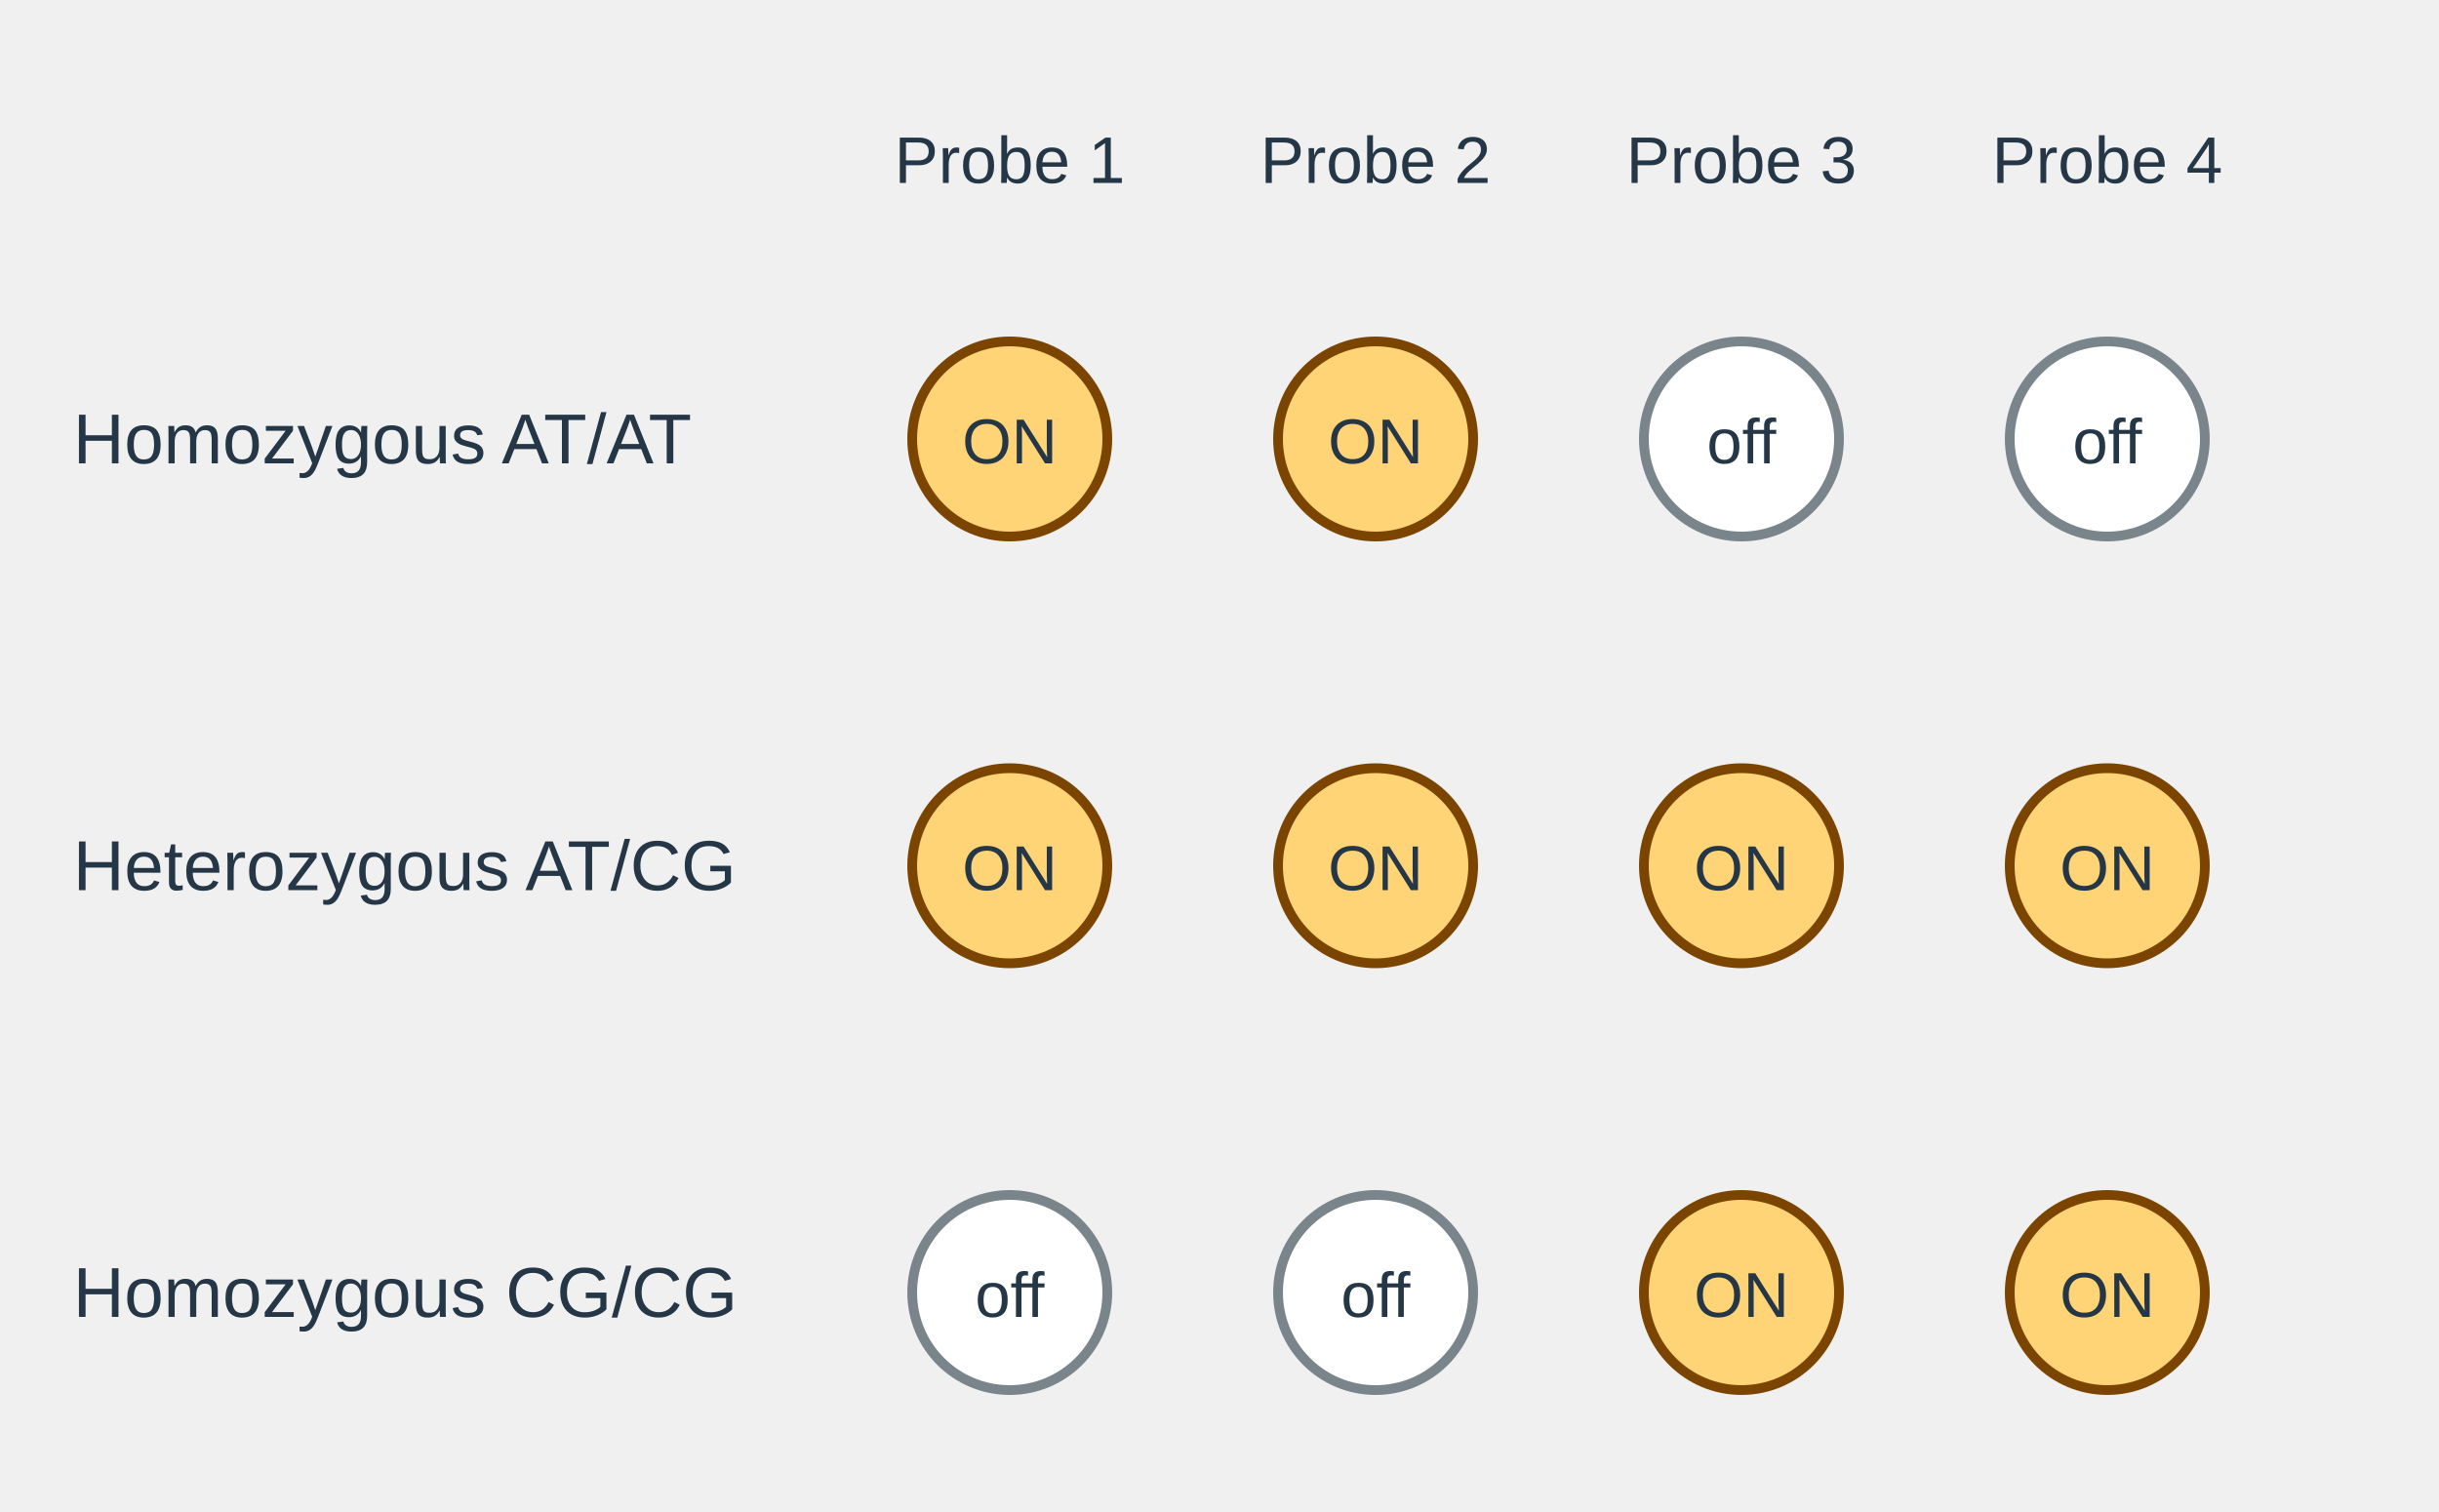
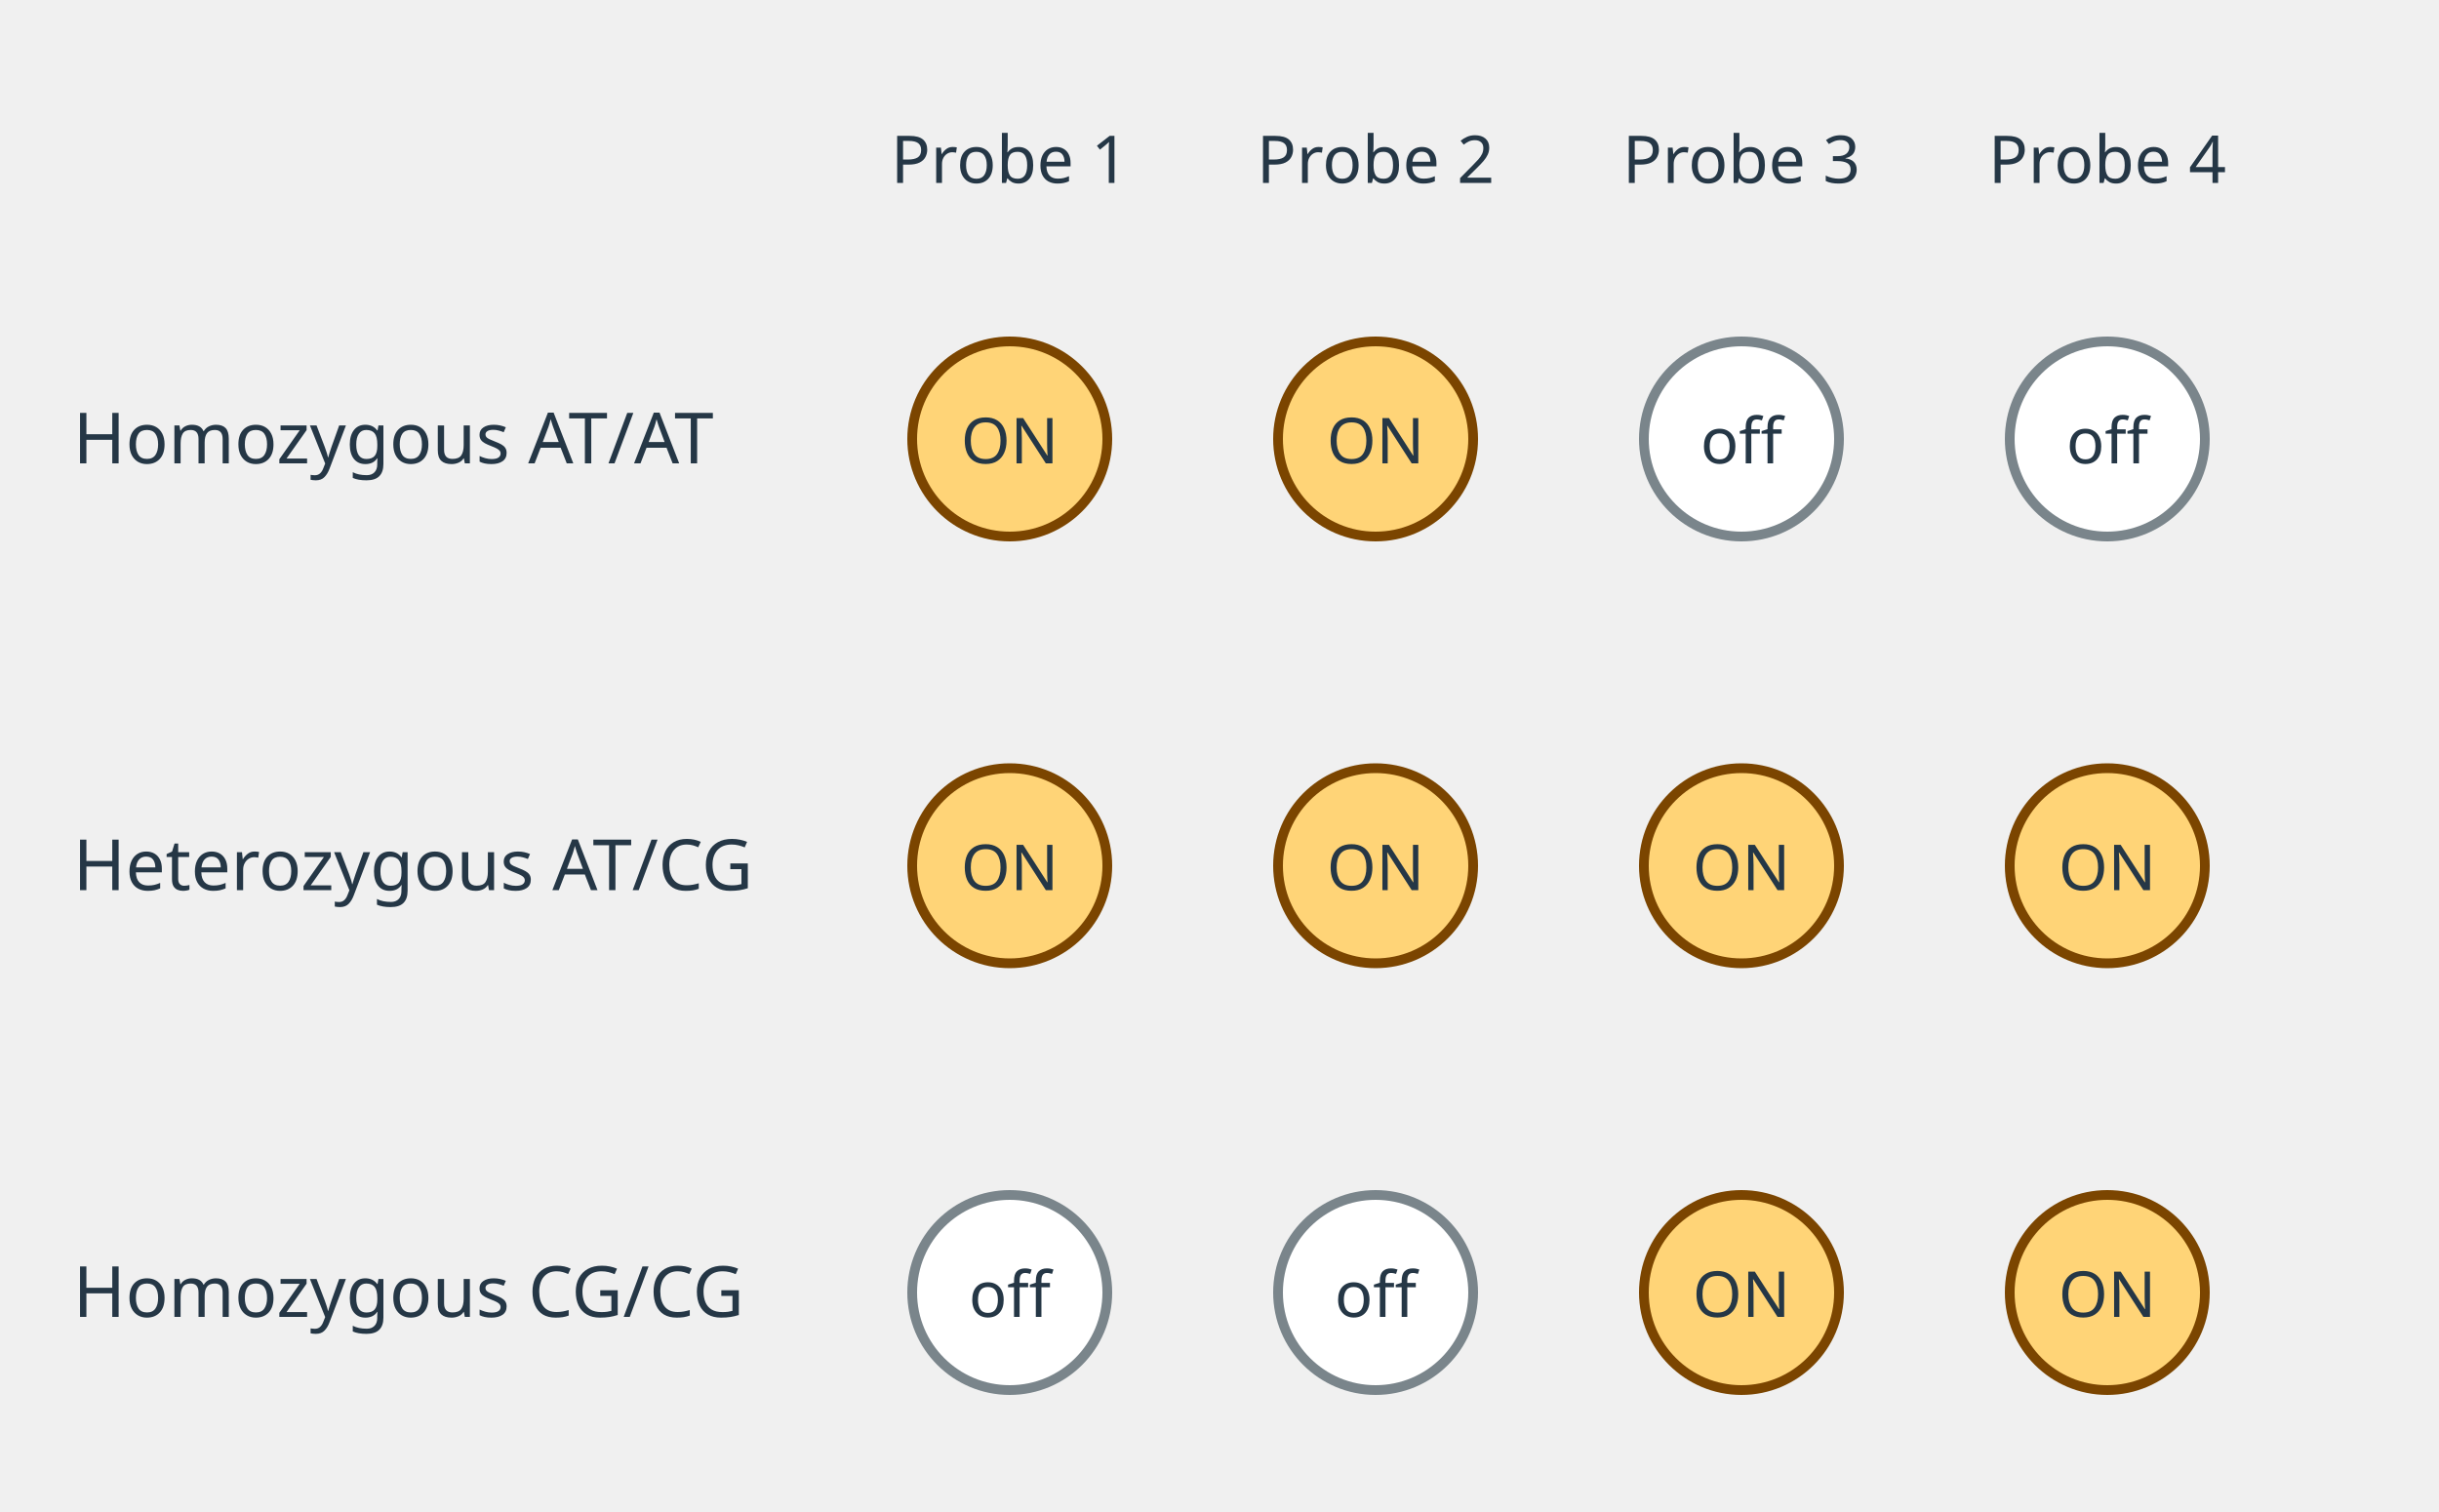
<svg xmlns="http://www.w3.org/2000/svg" width="1000" height="620" viewBox="0 0 1000 620" role="img" aria-labelledby="title desc">
-   <g font-family="Arial, sans-serif" fill="#253746">
+   <g font-family="Atkinson Hyperlegible Next, sans-serif" fill="#253746">
    <text x="414" y="75" font-size="27" text-anchor="middle">Probe 1</text>
    <text x="564" y="75" font-size="27" text-anchor="middle">Probe 2</text>
    <text x="714" y="75" font-size="27" text-anchor="middle">Probe 3</text>
    <text x="864" y="75" font-size="27" text-anchor="middle">Probe 4</text>
    <text x="30" y="190" font-size="29">Homozygous AT/AT</text>
    <g id="signal-1-1">
      <circle cx="414" cy="180" r="40" fill="#FFD477" stroke="#7B4500" stroke-width="4" />
      <text x="414" y="190" font-size="26" text-anchor="middle">ON</text>
    </g>
    <g id="signal-1-2">
      <circle cx="564" cy="180" r="40" fill="#FFD477" stroke="#7B4500" stroke-width="4" />
      <text x="564" y="190" font-size="26" text-anchor="middle">ON</text>
    </g>
    <g id="signal-1-3">
      <circle cx="714" cy="180" r="40" fill="#FFFFFF" stroke="#7A858B" stroke-width="4" />
      <text x="714" y="190" font-size="26" text-anchor="middle">off</text>
    </g>
    <g id="signal-1-4">
      <circle cx="864" cy="180" r="40" fill="#FFFFFF" stroke="#7A858B" stroke-width="4" />
      <text x="864" y="190" font-size="26" text-anchor="middle">off</text>
    </g>
    <text x="30" y="365" font-size="29">Heterozygous AT/CG</text>
    <g id="signal-2-1">
      <circle cx="414" cy="355" r="40" fill="#FFD477" stroke="#7B4500" stroke-width="4" />
      <text x="414" y="365" font-size="26" text-anchor="middle">ON</text>
    </g>
    <g id="signal-2-2">
      <circle cx="564" cy="355" r="40" fill="#FFD477" stroke="#7B4500" stroke-width="4" />
      <text x="564" y="365" font-size="26" text-anchor="middle">ON</text>
    </g>
    <g id="signal-2-3">
      <circle cx="714" cy="355" r="40" fill="#FFD477" stroke="#7B4500" stroke-width="4" />
      <text x="714" y="365" font-size="26" text-anchor="middle">ON</text>
    </g>
    <g id="signal-2-4">
      <circle cx="864" cy="355" r="40" fill="#FFD477" stroke="#7B4500" stroke-width="4" />
      <text x="864" y="365" font-size="26" text-anchor="middle">ON</text>
    </g>
    <text x="30" y="540" font-size="29">Homozygous CG/CG</text>
    <g id="signal-3-1">
      <circle cx="414" cy="530" r="40" fill="#FFFFFF" stroke="#7A858B" stroke-width="4" />
      <text x="414" y="540" font-size="26" text-anchor="middle">off</text>
    </g>
    <g id="signal-3-2">
      <circle cx="564" cy="530" r="40" fill="#FFFFFF" stroke="#7A858B" stroke-width="4" />
      <text x="564" y="540" font-size="26" text-anchor="middle">off</text>
    </g>
    <g id="signal-3-3">
      <circle cx="714" cy="530" r="40" fill="#FFD477" stroke="#7B4500" stroke-width="4" />
      <text x="714" y="540" font-size="26" text-anchor="middle">ON</text>
    </g>
    <g id="signal-3-4">
      <circle cx="864" cy="530" r="40" fill="#FFD477" stroke="#7B4500" stroke-width="4" />
      <text x="864" y="540" font-size="26" text-anchor="middle">ON</text>
    </g>
  </g>
</svg>
